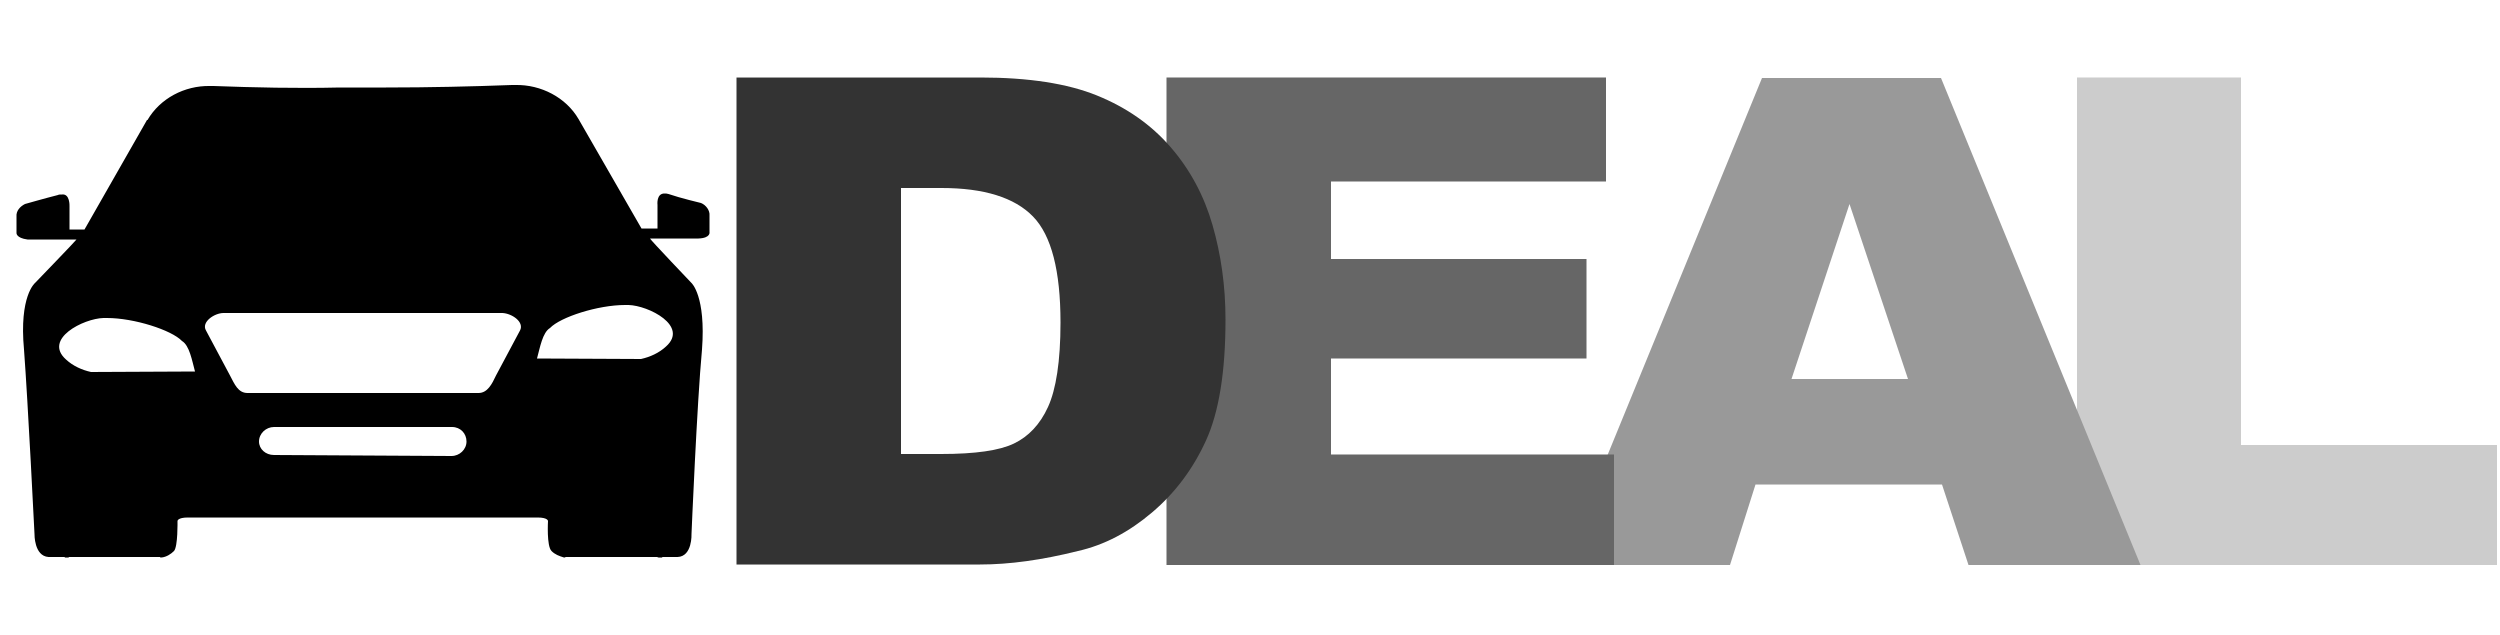
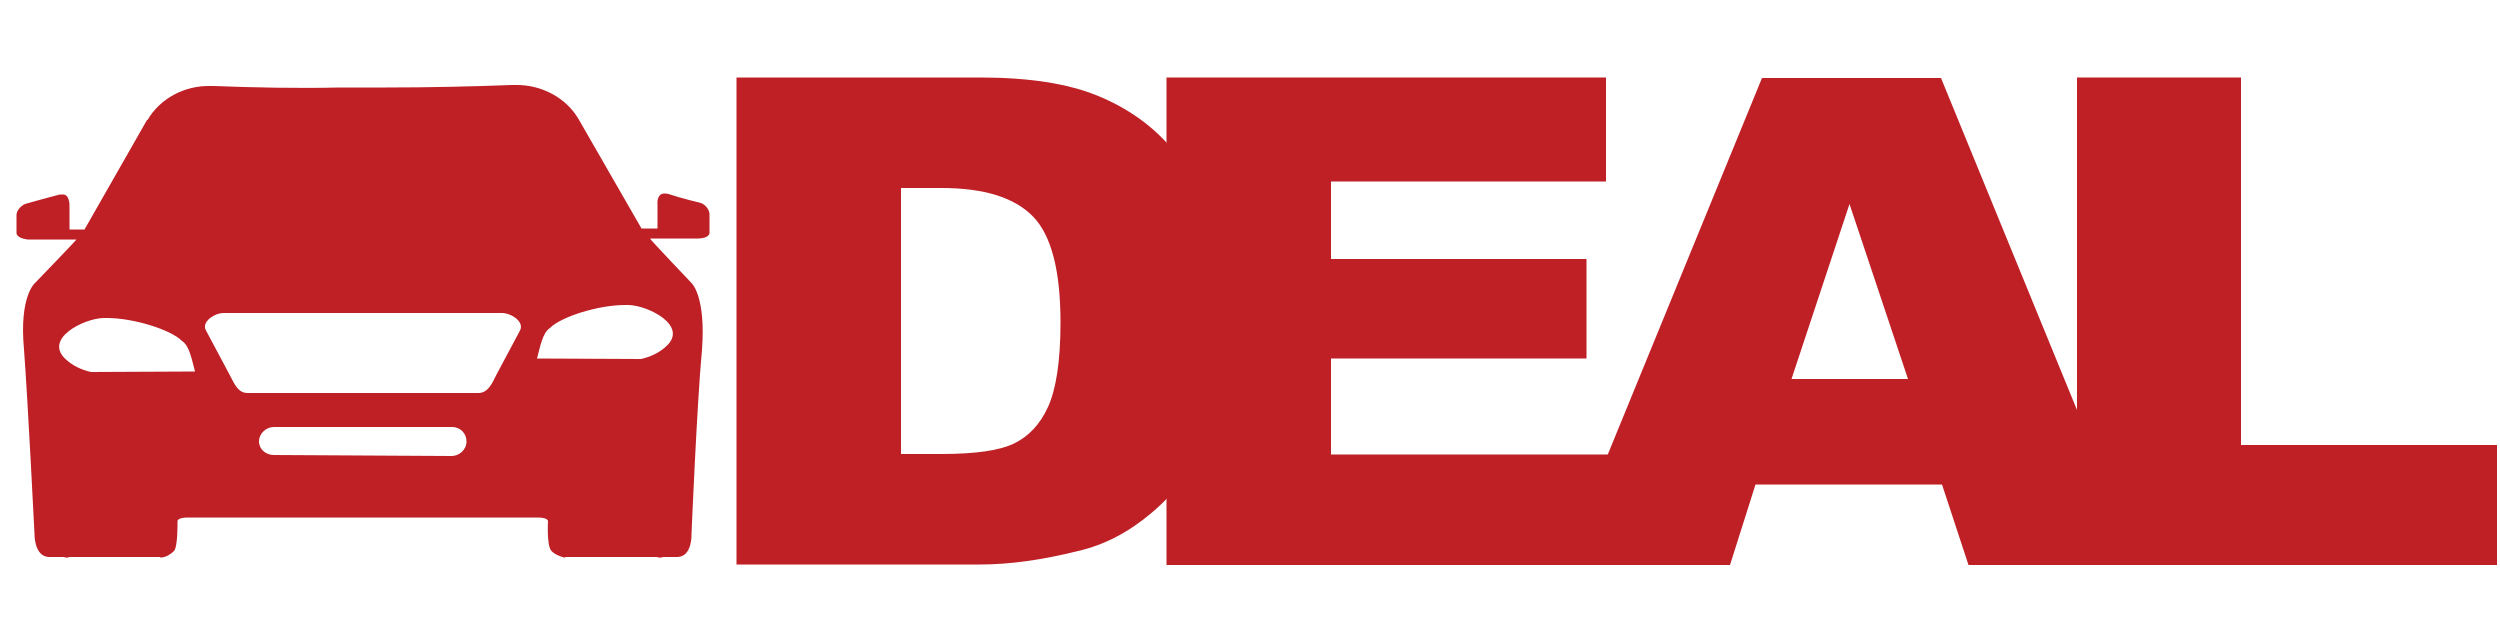
<svg xmlns="http://www.w3.org/2000/svg" version="1.1" id="master-artboard" x="0px" y="0px" viewBox="0 0 500 127" style="enable-background:new 0 0 500 127;" xml:space="preserve">
  <style type="text/css">
- 	.st0{fill:#0B2E4D;stroke:#AAAAAA;stroke-width:0.749;stroke-miterlimit:2.998;}
- 	.st1{fill:#CCCCCC;}
- 	.st2{fill:#999999;}
- 	.st3{fill:#666666;}
- 	.st4{fill:#333333;}
+ 	.st0{fill:#BE2026;}
</style>
  <path class="st0" d="M164.5,64.3L164.5,64.3" />
-   <path d="M42.7,17.2H42c-5.1-0.1-10,2.5-12.5,6.8h-0.1L16.9,45.9h-3v-4.7c0,0,0.1-2.5-1.5-2.3c-0.3,0-0.7,0-0.8,0.1  C9.2,39.6,5,40.8,5,40.8c-1,0.5-1.8,1.4-1.7,2.5v3.3c0,0-0.1,1,2.2,1.3h9.8c0,0.1-8.3,8.7-8.3,8.7s-3.2,2.6-2.2,13.3  c0.8,10.7,2.1,36.9,2.1,36.9s-0.1,4.4,2.8,4.6h3.2l0.1,0.1h0.7l0.1-0.1H32c0,0.1,0.1,0.1,0.3,0.1c1-0.1,1.9-0.7,2.5-1.3  c0.8-0.9,0.7-6,0.7-6s0-0.7,2.1-0.7h69.9c2.1,0,2.1,0.7,2.1,0.7s-0.3,5,0.7,6c0.7,0.7,1.5,1,2.5,1.3c0.1,0,0.3,0,0.3-0.1h18.3  l0.3,0.1h0.7l0.1-0.1h3c3-0.1,2.8-4.6,2.8-4.6s1.1-26.3,2.1-36.9c0.8-10.7-2.1-13.3-2.1-13.3s-8.3-8.7-8.3-8.9h9.7  c2.5-0.1,2.2-1.3,2.2-1.3v-3.3c0.1-1-0.7-2.1-1.7-2.5c0,0-4.2-1-6.5-1.8c-0.3-0.1-0.6-0.1-0.7-0.1c-1.8-0.1-1.5,2.3-1.5,2.3v4.7  h-3.2l-12.6-21.9l0,0c-2.5-4.3-7.5-6.9-12.6-6.8h-0.7c-8,0.3-16.6,0.5-25.2,0.5h-9.3C59.4,17.7,50.8,17.5,42.7,17.2L42.7,17.2z   M54.8,91c-1.7,0-3-1.2-3-2.7l0,0l0,0c0-1.6,1.4-2.9,3-2.9h35.6c1.7,0,2.9,1.3,2.9,2.9l0,0c0,1.6-1.4,2.9-3,2.9l0,0L54.8,91L54.8,91  z M49.5,78.6c-1.9,0-2.6-1.8-3.5-3.5l-4.8-9c-1-1.7,1.7-3.5,3.5-3.5h55.8c1.9,0.1,4.4,1.8,3.5,3.5l-4.8,9c-0.8,1.7-1.7,3.5-3.5,3.5  H49.5z M107.4,71.7c0.6-2.2,1.1-5.2,2.6-6.1c2.1-2.2,9.6-4.6,15-4.6h0.7c4,0.1,12.1,4.2,7.5,8.3c-1.4,1.3-3.2,2.1-5,2.5L107.4,71.7z   M72.9,103.5L72.9,103.5 M18.2,74.4c-1.8-0.4-3.6-1.2-5-2.5c-4.6-4.1,3.5-8.2,7.5-8.3h0.7c5.4,0,12.9,2.4,15,4.6  c1.5,0.9,2,3.9,2.6,6.1L18.2,74.4z" />
-   <g>
-     <path class="st1" d="M415.4,15.5h32.8V89h51.2v24h-84V15.5z" />
-     <path class="st2" d="M381.6,75.8l-11.7-35l-11.6,35H381.6z M388.4,96.9h-37.3L346,113h-33.5l39.9-97.4h35.8l39.9,97.4h-34.4   L388.4,96.9z" />
-     <path class="st3" d="M233.3,15.5h87.9v20.8h-55v15.5h51.1v19.9h-51.1v19.2h56.6V113h-89.5L233.3,15.5L233.3,15.5z" />
-     <path class="st4" d="M147.4,15.5h48.7c9.6,0,17.4,1.2,23.3,3.6c5.9,2.4,10.8,5.8,14.7,10.3s6.7,9.7,8.4,15.6s2.6,12.2,2.6,18.9   c0,10.4-1.3,18.5-3.9,24.2c-2.6,5.7-6.2,10.5-10.8,14.4s-9.5,6.5-14.8,7.7c-7.2,1.8-13.7,2.7-19.6,2.7h-48.7V15.5H147.4z    M180.2,37.6v53.2h8c6.9,0,11.7-0.7,14.6-2.1c2.9-1.4,5.2-3.8,6.8-7.3s2.5-9.1,2.5-16.9c0-10.3-1.8-17.4-5.5-21.2   s-9.8-5.7-18.3-5.7H180.2z" />
-   </g>
+   <path class="st0" d="M42.7,17.2H42c-5.1-0.1-10,2.5-12.5,6.8h-0.1L16.9,45.9h-3v-4.7c0,0,0.1-2.5-1.5-2.3c-0.3,0-0.7,0-0.8,0.1  C9.2,39.6,5,40.8,5,40.8c-1,0.5-1.8,1.4-1.7,2.5v3.3c0,0-0.1,1,2.2,1.3h9.8c0,0.1-8.3,8.7-8.3,8.7s-3.2,2.6-2.2,13.3  c0.8,10.7,2.1,36.9,2.1,36.9s-0.1,4.4,2.8,4.6h3.2l0.1,0.1h0.7l0.1-0.1H32c0,0.1,0.1,0.1,0.3,0.1c1-0.1,1.9-0.7,2.5-1.3  c0.8-0.9,0.7-6,0.7-6s0-0.7,2.1-0.7h69.9c2.1,0,2.1,0.7,2.1,0.7s-0.3,5,0.7,6c0.7,0.7,1.5,1,2.5,1.3c0.1,0,0.3,0,0.3-0.1h18.3  l0.3,0.1h0.7l0.1-0.1h3c3-0.1,2.8-4.6,2.8-4.6s1.1-26.3,2.1-36.9c0.8-10.7-2.1-13.3-2.1-13.3s-8.3-8.7-8.3-8.9h9.7  c2.5-0.1,2.2-1.3,2.2-1.3v-3.3c0.1-1-0.7-2.1-1.7-2.5c0,0-4.2-1-6.5-1.8c-0.3-0.1-0.6-0.1-0.7-0.1c-1.8-0.1-1.5,2.3-1.5,2.3v4.7  h-3.2l-12.6-21.9l0,0c-2.5-4.3-7.5-6.9-12.6-6.8h-0.7c-8,0.3-16.6,0.5-25.2,0.5h-9.3C59.4,17.7,50.8,17.5,42.7,17.2L42.7,17.2z   M54.8,91c-1.7,0-3-1.2-3-2.7l0,0l0,0c0-1.6,1.4-2.9,3-2.9h35.6c1.7,0,2.9,1.3,2.9,2.9l0,0c0,1.6-1.4,2.9-3,2.9l0,0L54.8,91L54.8,91  z M49.5,78.6c-1.9,0-2.6-1.8-3.5-3.5l-4.8-9c-1-1.7,1.7-3.5,3.5-3.5h55.8c1.9,0.1,4.4,1.8,3.5,3.5l-4.8,9c-0.8,1.7-1.7,3.5-3.5,3.5  H49.5z M107.4,71.7c0.6-2.2,1.1-5.2,2.6-6.1c2.1-2.2,9.6-4.6,15-4.6h0.7c4,0.1,12.1,4.2,7.5,8.3c-1.4,1.3-3.2,2.1-5,2.5L107.4,71.7z   M72.9,103.5L72.9,103.5 M18.2,74.4c-1.8-0.4-3.6-1.2-5-2.5c-4.6-4.1,3.5-8.2,7.5-8.3h0.7c5.4,0,12.9,2.4,15,4.6  c1.5,0.9,2,3.9,2.6,6.1L18.2,74.4z" />
+   <path class="st0" d="M415.4,15.5h32.8V89h51.2v24h-84V15.5z" />
+   <path class="st0" d="M381.6,75.8l-11.7-35l-11.6,35H381.6z M388.4,96.9h-37.3L346,113h-33.5l39.9-97.4h35.8l39.9,97.4h-34.4  L388.4,96.9z" />
+   <path class="st0" d="M233.3,15.5h87.9v20.8h-55v15.5h51.1v19.9h-51.1v19.2h56.6V113h-89.5L233.3,15.5L233.3,15.5z" />
+   <path class="st0" d="M147.4,15.5h48.7c9.6,0,17.4,1.2,23.3,3.6c5.9,2.4,10.8,5.8,14.7,10.3s6.7,9.7,8.4,15.6s2.6,12.2,2.6,18.9  c0,10.4-1.3,18.5-3.9,24.2c-2.6,5.7-6.2,10.5-10.8,14.4s-9.5,6.5-14.8,7.7c-7.2,1.8-13.7,2.7-19.6,2.7h-48.7V15.5H147.4z   M180.2,37.6v53.2h8c6.9,0,11.7-0.7,14.6-2.1c2.9-1.4,5.2-3.8,6.8-7.3s2.5-9.1,2.5-16.9c0-10.3-1.8-17.4-5.5-21.2s-9.8-5.7-18.3-5.7  H180.2z" />
</svg>
